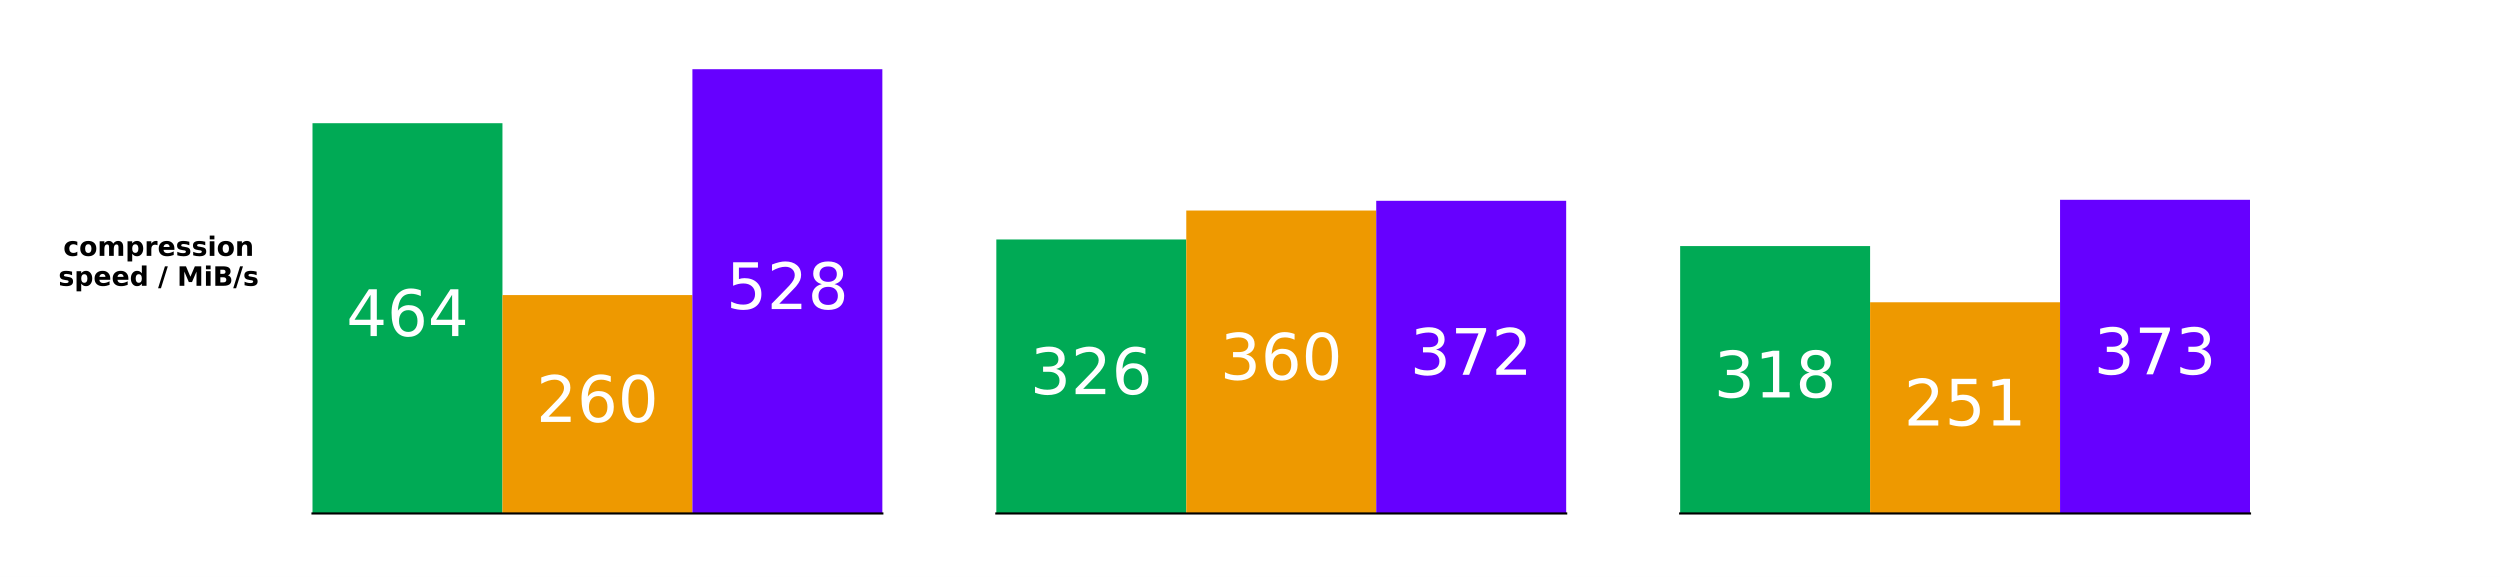
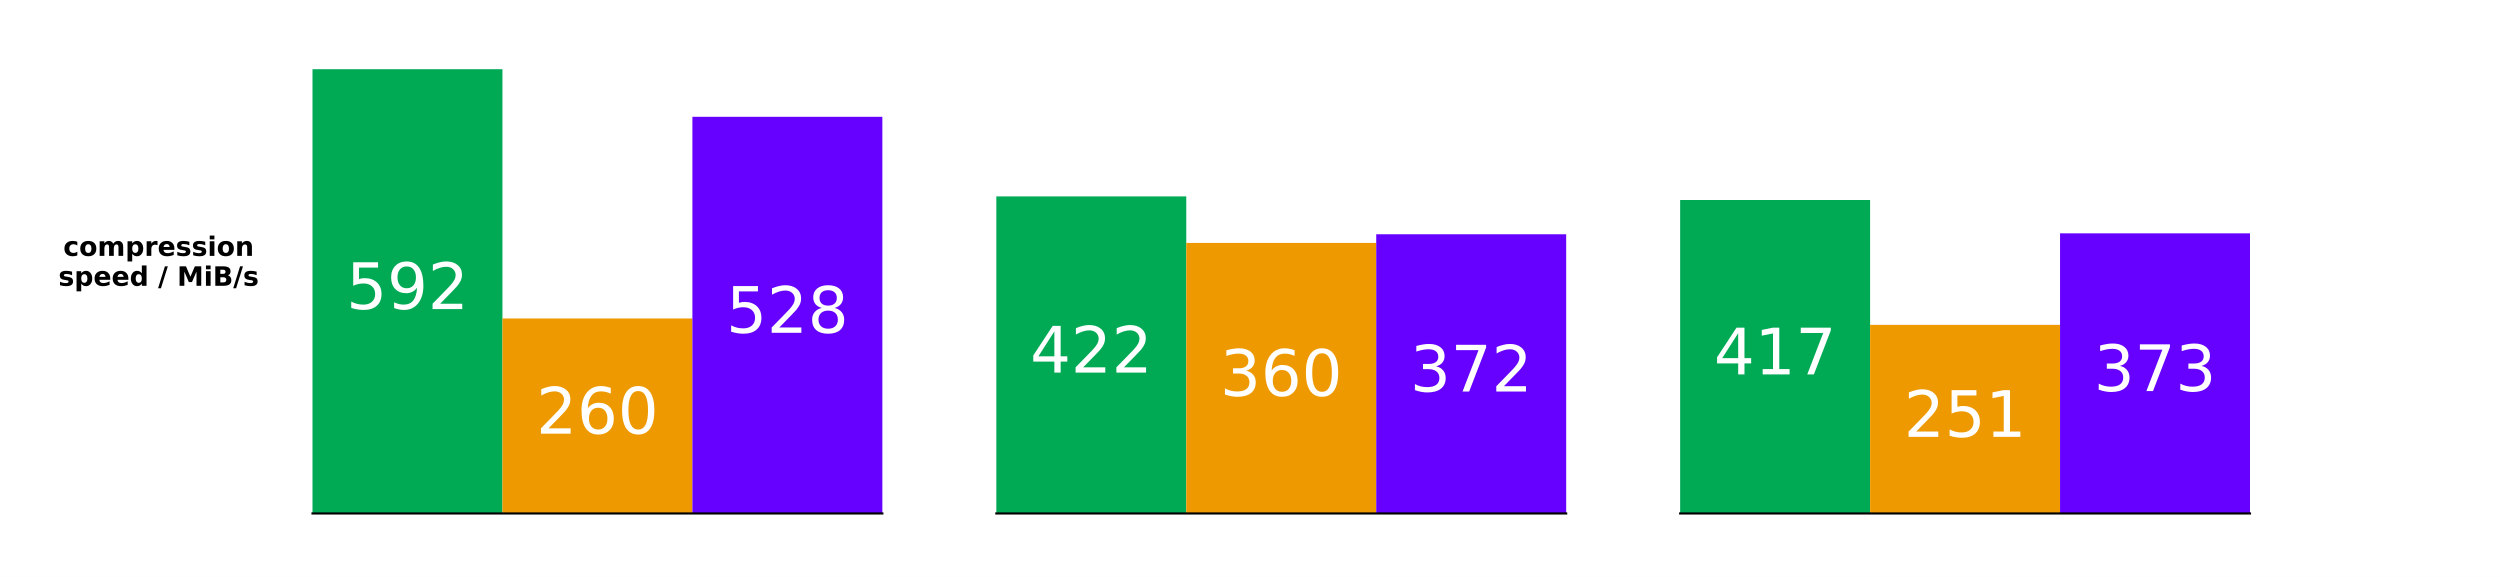
<svg xmlns="http://www.w3.org/2000/svg" xmlns:xlink="http://www.w3.org/1999/xlink" width="1248" height="288" viewBox="0 0 936 216">
  <defs>
    <style>
            *{stroke-linejoin:round;stroke-linecap:butt}
        </style>
  </defs>
  <g id="figure_1">
    <path id="patch_1" d="M0 216h936V0H0z" style="fill:#fff" />
    <g id="axes_1">
      <path id="patch_2" d="M117 192.24h213.353V25.92H117z" style="fill:#fff" />
-       <path id="patch_3" d="M117 192.24h71.118V46.137H117z" clip-path="url(#pea4252be03)" style="fill:#0a5" />
-       <path id="patch_4" d="M188.118 192.24h71.117v-81.77h-71.117z" clip-path="url(#pea4252be03)" style="fill:#e90" />
-       <path id="patch_5" d="M259.235 192.24h71.118V25.92h-71.118z" clip-path="url(#pea4252be03)" style="fill:#60f" />
+       <path id="patch_3" d="M117 192.24h71.118V25.92H117z" clip-path="url(#p739c28cc43)" style="fill:#0a5" />
+       <path id="patch_4" d="M188.118 192.24h71.117v-73.019h-71.117z" clip-path="url(#p739c28cc43)" style="fill:#e90" />
+       <path id="patch_5" d="M259.235 192.24h71.118V43.719h-71.118z" clip-path="url(#p739c28cc43)" style="fill:#60f" />
      <g id="matplotlib.axis_2">
        <g id="text_1">
          <g transform="matrix(.1 0 0 -.1 23.69 95.802)">
            <defs>
              <path id="DejaVuSans-Bold-63" d="M3366 3391v-913q-228 156-458 231t-477 75q-468 0-729-273t-261-764 261-765q261-273 729-273 263 0 499 78 236 79 436 232V103Q3103 6 2833-42q-270-49-542-49-947 0-1482 486-534 486-534 1352t534 1351q535 486 1482 486 275 0 542-48t533-145" transform="scale(.01563)" />
              <path id="DejaVuSans-Bold-6f" d="M2203 2784q-372 0-567-267t-195-770 195-771q195-267 567-267 366 0 559 267 194 268 194 771t-194 770q-193 267-559 267m0 800q903 0 1411-488 508-487 508-1349 0-863-508-1351Q3106-91 2203-91q-906 0-1417 487-511 488-511 1351 0 862 511 1349 511 488 1417 488" transform="scale(.01563)" />
              <path id="DejaVuSans-Bold-6d" d="M3781 2919q213 325 505 495t642 170q603 0 919-372 316-371 316-1081V0H5038v1825q3 41 4 84 2 44 2 125 0 372-110 539-109 168-353 168-318 0-492-263-173-262-180-759V0H2784v1825q0 581-100 748-100 168-356 168-322 0-497-264t-175-755V0H531v3500h1125v-512q207 296 474 446t589 150q362 0 640-175 279-175 422-490" transform="scale(.01563)" />
              <path id="DejaVuSans-Bold-70" d="M1656 506v-1837H538v4831h1118v-512q232 306 513 451t647 145q647 0 1062-514 416-514 416-1323T3878 423Q3463-91 2816-91q-366 0-647 145-281 146-513 452m744 2266q-359 0-552-264-192-264-192-761t192-761q193-264 552-264t548 262q190 263 190 763t-190 762q-189 263-548 263" transform="scale(.01563)" />
              <path id="DejaVuSans-Bold-72" d="M3138 2547q-147 69-293 101-145 33-292 33-431 0-664-277-233-276-233-791V0H538v3500h1118v-575q216 344 495 501 280 158 671 158 56 0 121-5 66-4 191-20z" transform="scale(.01563)" />
              <path id="DejaVuSans-Bold-65" d="M4031 1759v-318H1416q40-394 284-591t681-197q353 0 723 105 371 105 762 317V213Q3469 63 3072-14t-794-77q-950 0-1477 483-526 483-526 1355 0 856 517 1346 517 491 1424 491 825 0 1320-497 495-496 495-1328m-1150 372q0 319-186 514-186 196-486 196-325 0-528-183t-253-527z" transform="scale(.01563)" />
              <path id="DejaVuSans-Bold-73" d="M3272 3391v-850q-359 150-694 225-334 75-631 75-319 0-474-80-154-80-154-245 0-135 117-207 117-71 420-106l197-28q860-109 1156-359 297-250 297-785 0-559-413-841Q2681-91 1863-91q-347 0-718 55-370 55-761 164v850q335-162 686-244 352-81 714-81 329 0 494 90 166 91 166 270 0 150-114 223t-455 114l-197 25q-747 94-1047 347t-300 769q0 556 381 824 382 269 1169 269 310 0 650-47 341-46 741-146" transform="scale(.01563)" />
              <path id="DejaVuSans-Bold-69" d="M538 3500h1118V0H538zm0 1363h1118v-913H538z" transform="scale(.01563)" />
              <path id="DejaVuSans-Bold-6e" d="M4056 2131V0H2931v1631q0 453-20 625t-70 253q-66 110-179 171-112 61-256 61-350 0-550-271-200-270-200-748V0H538v3500h1118v-512q253 306 537 451 285 145 629 145 606 0 920-372 314-371 314-1081" transform="scale(.01563)" />
            </defs>
            <use xlink:href="#DejaVuSans-Bold-63" />
            <use xlink:href="#DejaVuSans-Bold-6f" x="59.277" />
            <use xlink:href="#DejaVuSans-Bold-6d" x="127.979" />
            <use xlink:href="#DejaVuSans-Bold-70" x="232.178" />
            <use xlink:href="#DejaVuSans-Bold-72" x="303.76" />
            <use xlink:href="#DejaVuSans-Bold-65" x="353.076" />
            <use xlink:href="#DejaVuSans-Bold-73" x="420.898" />
            <use xlink:href="#DejaVuSans-Bold-73" x="480.42" />
            <use xlink:href="#DejaVuSans-Bold-69" x="539.941" />
            <use xlink:href="#DejaVuSans-Bold-6f" x="574.219" />
            <use xlink:href="#DejaVuSans-Bold-6e" x="642.92" />
          </g>
          <g transform="matrix(.1 0 0 -.1 21.867 107)">
            <defs>
              <path id="DejaVuSans-Bold-64" d="M2919 2988v1875h1125V0H2919v506q-231-309-510-453-278-144-643-144-647 0-1063 514-415 515-415 1324t415 1323q416 514 1063 514 362 0 642-145t511-451M2181 722q360 0 549 262 189 263 189 763t-189 762q-189 263-549 263-356 0-545-263-189-262-189-762t189-763q189-262 545-262" transform="scale(.01563)" />
              <path id="DejaVuSans-Bold-2f" d="M1644 4666h694L691-594H0z" transform="scale(.01563)" />
              <path id="DejaVuSans-Bold-4d" d="M588 4666h1531l1062-2497 1069 2497h1528V0H4641v3413L3566 897h-763L1728 3413V0H588z" transform="scale(.01563)" />
              <path id="DejaVuSans-Bold-42" d="M2456 2859q285 0 431 125 147 125 147 369 0 241-147 367-146 127-431 127h-665v-988zm41-2040q362 0 545 153t183 462q0 304-181 455-181 152-547 152h-706V819zm1119 1678q387-113 599-416 213-303 213-743 0-675-456-1007Q3516 0 2584 0H588v4666h1806q972 0 1408-294t436-941q0-340-160-579-159-239-462-355" transform="scale(.01563)" />
            </defs>
            <use xlink:href="#DejaVuSans-Bold-73" />
            <use xlink:href="#DejaVuSans-Bold-70" x="59.521" />
            <use xlink:href="#DejaVuSans-Bold-65" x="131.104" />
            <use xlink:href="#DejaVuSans-Bold-65" x="198.926" />
            <use xlink:href="#DejaVuSans-Bold-64" x="266.748" />
            <use xlink:href="#DejaVuSans-Bold-2f" x="373.145" />
            <use xlink:href="#DejaVuSans-Bold-4d" x="444.482" />
            <use xlink:href="#DejaVuSans-Bold-69" x="543.994" />
            <use xlink:href="#DejaVuSans-Bold-42" x="578.271" />
            <use xlink:href="#DejaVuSans-Bold-2f" x="654.492" />
            <use xlink:href="#DejaVuSans-Bold-73" x="691.016" />
          </g>
        </g>
      </g>
      <path id="patch_6" d="M117 192.24h213.353" style="fill:none;stroke:#000;stroke-width:.8;stroke-linejoin:miter;stroke-linecap:square" />
-       <g id="text_2" style="fill:#fff" transform="matrix(.24 0 0 -.24 129.654 125.811)">
+       <g id="text_2" style="fill:#fff" transform="matrix(.24 0 0 -.24 129.654 115.703)">
        <defs>
-           <path id="DejaVuSans-34" d="M2419 4116 825 1625h1594zm-166 550h794V1625h666v-525h-666V0h-628v1100H313v609z" transform="scale(.01563)" />
+           <path id="DejaVuSans-35" d="M691 4666h2478v-532H1269V2991q137 47 274 70 138 23 276 23 781 0 1237-428 457-428 457-1159 0-753-469-1171Q2575-91 1722-91q-294 0-599 50Q819 9 494 109v635q281-153 581-228t634-75q541 0 856 284 316 284 316 772 0 487-316 771-315 285-856 285-253 0-505-56-251-56-513-175z" transform="scale(.01563)" />
+           <path id="DejaVuSans-39" d="M703 97v575q238-113 481-172 244-59 479-59 625 0 954 420 330 420 377 1277-181-269-460-413-278-144-615-144-700 0-1108 423-408 424-408 1159 0 718 425 1152 425 435 1131 435 810 0 1236-621 427-620 427-1801 0-1103-524-1761Q2575-91 1691-91q-238 0-482 47Q966 3 703 97m1256 1978q425 0 673 290 249 291 249 798 0 503-249 795-248 292-673 292t-673-292-248-795q0-507 248-798 248-290 673-290" transform="scale(.01563)" />
+           <path id="DejaVuSans-32" d="M1228 531h2203V0H469v531q359 372 979 998 621 627 780 809 303 340 423 576 121 236 121 464 0 372-261 606-261 235-680 235-297 0-627-103-329-103-704-313v638q381 153 712 231 332 78 607 78 725 0 1156-363 431-362 431-968 0-288-108-546-107-257-392-607-78-91-497-524-418-433-1181-1211" transform="scale(.01563)" />
+         </defs>
+         <use xlink:href="#DejaVuSans-35" />
+         <use xlink:href="#DejaVuSans-39" x="63.623" />
+         <use xlink:href="#DejaVuSans-32" x="127.246" />
+       </g>
+       <g id="text_3" style="fill:#fff" transform="matrix(.24 0 0 -.24 200.771 162.353)">
+         <defs>
          <path id="DejaVuSans-36" d="M2113 2584q-425 0-674-291-248-290-248-796 0-503 248-796 249-292 674-292t673 292q248 293 248 796 0 506-248 796-248 291-673 291m1253 1979v-575q-238 112-480 171-242 60-480 60-625 0-955-422-329-422-376-1275 184 272 462 417 279 145 613 145 703 0 1111-427 408-426 408-1160 0-719-425-1154Q2819-91 2113-91q-810 0-1238 620-428 621-428 1799 0 1106 525 1764t1409 658q238 0 480-47t505-140" transform="scale(.01563)" />
-         </defs>
-         <use xlink:href="#DejaVuSans-34" />
-         <use xlink:href="#DejaVuSans-36" x="63.623" />
-         <use xlink:href="#DejaVuSans-34" x="127.246" />
-       </g>
-       <g id="text_3" style="fill:#fff" transform="matrix(.24 0 0 -.24 200.771 157.978)">
-         <defs>
-           <path id="DejaVuSans-32" d="M1228 531h2203V0H469v531q359 372 979 998 621 627 780 809 303 340 423 576 121 236 121 464 0 372-261 606-261 235-680 235-297 0-627-103-329-103-704-313v638q381 153 712 231 332 78 607 78 725 0 1156-363 431-362 431-968 0-288-108-546-107-257-392-607-78-91-497-524-418-433-1181-1211" transform="scale(.01563)" />
          <path id="DejaVuSans-30" d="M2034 4250q-487 0-733-480-245-479-245-1442 0-959 245-1439 246-480 733-480 491 0 736 480 246 480 246 1439 0 963-246 1442-245 480-736 480m0 500q785 0 1199-621 414-620 414-1801 0-1178-414-1799Q2819-91 2034-91q-784 0-1198 620-414 621-414 1799 0 1181 414 1801 414 621 1198 621" transform="scale(.01563)" />
        </defs>
        <use xlink:href="#DejaVuSans-32" />
        <use xlink:href="#DejaVuSans-36" x="63.623" />
        <use xlink:href="#DejaVuSans-30" x="127.246" />
      </g>
-       <g id="text_4" style="fill:#fff" transform="matrix(.24 0 0 -.24 271.89 115.703)">
+       <g id="text_4" style="fill:#fff" transform="matrix(.24 0 0 -.24 271.89 124.602)">
        <defs>
-           <path id="DejaVuSans-35" d="M691 4666h2478v-532H1269V2991q137 47 274 70 138 23 276 23 781 0 1237-428 457-428 457-1159 0-753-469-1171Q2575-91 1722-91q-294 0-599 50Q819 9 494 109v635q281-153 581-228t634-75q541 0 856 284 316 284 316 772 0 487-316 771-315 285-856 285-253 0-505-56-251-56-513-175z" transform="scale(.01563)" />
          <path id="DejaVuSans-38" d="M2034 2216q-450 0-708-241-257-241-257-662 0-422 257-663 258-241 708-241t709 242q260 243 260 662 0 421-258 662-257 241-711 241m-631 268q-406 100-633 378-226 279-226 679 0 559 398 884 399 325 1092 325 697 0 1094-325t397-884q0-400-227-679-226-278-629-378 456-106 710-416 255-309 255-755 0-679-414-1042Q2806-91 2034-91q-771 0-1186 362-414 363-414 1042 0 446 256 755 257 310 713 416m-231 997q0-362 226-565 227-203 636-203 407 0 636 203 230 203 230 565 0 363-230 566-229 203-636 203-409 0-636-203-226-203-226-566" transform="scale(.01563)" />
        </defs>
        <use xlink:href="#DejaVuSans-35" />
        <use xlink:href="#DejaVuSans-32" x="63.623" />
        <use xlink:href="#DejaVuSans-38" x="127.246" />
      </g>
    </g>
    <g id="axes_2">
      <path id="patch_7" d="M373.024 192.24h213.352V25.92H373.024z" style="fill:#fff" />
-       <path id="patch_8" d="M373.024 192.24h71.117V89.66h-71.117z" clip-path="url(#p54750f1673)" style="fill:#0a5" />
-       <path id="patch_9" d="M444.141 192.24h71.118V78.813H444.14z" clip-path="url(#p54750f1673)" style="fill:#e90" />
-       <path id="patch_10" d="M515.259 192.24h71.117V75.17H515.26z" clip-path="url(#p54750f1673)" style="fill:#60f" />
+       <path id="patch_8" d="M373.024 192.24h71.117V73.54h-71.117z" clip-path="url(#p92bafcfb6f)" style="fill:#0a5" />
+       <path id="patch_9" d="M444.141 192.24h71.118V90.952H444.14z" clip-path="url(#p92bafcfb6f)" style="fill:#e90" />
+       <path id="patch_10" d="M515.259 192.24h71.117V87.699H515.26z" clip-path="url(#p92bafcfb6f)" style="fill:#60f" />
      <path id="patch_11" d="M373.024 192.24h213.352" style="fill:none;stroke:#000;stroke-width:.8;stroke-linejoin:miter;stroke-linecap:square" />
-       <g id="text_5" style="fill:#fff" transform="matrix(.24 0 0 -.24 385.677 147.573)">
+       <g id="text_5" style="fill:#fff" transform="matrix(.24 0 0 -.24 385.677 139.512)">
+         <defs>
+           <path id="DejaVuSans-34" d="M2419 4116 825 1625h1594zm-166 550h794V1625h666v-525h-666V0h-628v1100H313v609z" transform="scale(.01563)" />
+         </defs>
+         <use xlink:href="#DejaVuSans-34" />
+         <use xlink:href="#DejaVuSans-32" x="63.623" />
+         <use xlink:href="#DejaVuSans-32" x="127.246" />
+       </g>
+       <g id="text_6" style="fill:#fff" transform="matrix(.24 0 0 -.24 456.795 148.218)">
        <defs>
          <path id="DejaVuSans-33" d="M2597 2516q453-97 707-404 255-306 255-756 0-690-475-1069Q2609-91 1734-91q-293 0-604 58T488 141v609q262-153 574-231 313-78 654-78 593 0 904 234t311 681q0 413-289 645-289 233-804 233h-544v519h569q465 0 712 186t247 536q0 359-255 551-254 193-729 193-260 0-557-57-297-56-653-174v562q360 100 674 150t592 50q719 0 1137-327 419-326 419-882 0-388-222-655t-631-370" transform="scale(.01563)" />
        </defs>
        <use xlink:href="#DejaVuSans-33" />
-         <use xlink:href="#DejaVuSans-32" x="63.623" />
-         <use xlink:href="#DejaVuSans-36" x="127.246" />
-       </g>
-       <g id="text_6" style="fill:#fff" transform="matrix(.24 0 0 -.24 456.795 142.15)">
-         <use xlink:href="#DejaVuSans-33" />
        <use xlink:href="#DejaVuSans-36" x="63.623" />
        <use xlink:href="#DejaVuSans-30" x="127.246" />
      </g>
-       <g id="text_7" style="fill:#fff" transform="matrix(.24 0 0 -.24 527.913 140.328)">
+       <g id="text_7" style="fill:#fff" transform="matrix(.24 0 0 -.24 527.913 146.592)">
        <defs>
          <path id="DejaVuSans-37" d="M525 4666h3000v-269L1831 0h-659l1594 4134H525z" transform="scale(.01563)" />
        </defs>
        <use xlink:href="#DejaVuSans-33" />
        <use xlink:href="#DejaVuSans-37" x="63.623" />
        <use xlink:href="#DejaVuSans-32" x="127.246" />
      </g>
    </g>
    <g id="axes_3">
      <path id="patch_12" d="M629.047 192.24H842.4V25.92H629.047z" style="fill:#fff" />
-       <path id="patch_13" d="M629.047 192.24h71.118V92.132h-71.118z" clip-path="url(#pcb6da55331)" style="fill:#0a5" />
-       <path id="patch_14" d="M700.165 192.24h71.117v-79.064h-71.117z" clip-path="url(#pcb6da55331)" style="fill:#e90" />
-       <path id="patch_15" d="M771.282 192.24H842.4V74.8h-71.118z" clip-path="url(#pcb6da55331)" style="fill:#60f" />
+       <path id="patch_13" d="M629.047 192.24h71.118V74.88h-71.118z" clip-path="url(#p3cff8880b3)" style="fill:#0a5" />
+       <path id="patch_14" d="M700.165 192.24h71.117v-70.603h-71.117z" clip-path="url(#p3cff8880b3)" style="fill:#e90" />
+       <path id="patch_15" d="M771.282 192.24H842.4V87.368h-71.118z" clip-path="url(#p3cff8880b3)" style="fill:#60f" />
      <path id="patch_16" d="M629.047 192.24H842.4" style="fill:none;stroke:#000;stroke-width:.8;stroke-linejoin:miter;stroke-linecap:square" />
-       <g id="text_8" style="fill:#fff" transform="matrix(.24 0 0 -.24 641.7 148.808)">
+       <g id="text_8" style="fill:#fff" transform="matrix(.24 0 0 -.24 641.7 140.182)">
        <defs>
          <path id="DejaVuSans-31" d="M794 531h1031v3560L703 3866v575l1116 225h631V531h1031V0H794z" transform="scale(.01563)" />
        </defs>
-         <use xlink:href="#DejaVuSans-33" />
+         <use xlink:href="#DejaVuSans-34" />
        <use xlink:href="#DejaVuSans-31" x="63.623" />
-         <use xlink:href="#DejaVuSans-38" x="127.246" />
+         <use xlink:href="#DejaVuSans-37" x="127.246" />
      </g>
-       <g id="text_9" style="fill:#fff" transform="matrix(.24 0 0 -.24 712.819 159.33)">
+       <g id="text_9" style="fill:#fff" transform="matrix(.24 0 0 -.24 712.819 163.561)">
        <use xlink:href="#DejaVuSans-32" />
        <use xlink:href="#DejaVuSans-35" x="63.623" />
        <use xlink:href="#DejaVuSans-31" x="127.246" />
      </g>
-       <g id="text_10" style="fill:#fff" transform="matrix(.24 0 0 -.24 783.936 140.142)">
+       <g id="text_10" style="fill:#fff" transform="matrix(.24 0 0 -.24 783.936 146.426)">
        <use xlink:href="#DejaVuSans-33" />
        <use xlink:href="#DejaVuSans-37" x="63.623" />
        <use xlink:href="#DejaVuSans-33" x="127.246" />
      </g>
    </g>
  </g>
  <defs>
-     <clipPath id="pea4252be03">
+     <clipPath id="p739c28cc43">
      <path d="M117 25.92h213.353v166.32H117z" />
    </clipPath>
-     <clipPath id="p54750f1673">
+     <clipPath id="p92bafcfb6f">
      <path d="M373.024 25.92h213.353v166.32H373.024z" />
    </clipPath>
-     <clipPath id="pcb6da55331">
+     <clipPath id="p3cff8880b3">
      <path d="M629.047 25.92H842.4v166.32H629.047z" />
    </clipPath>
  </defs>
</svg>
